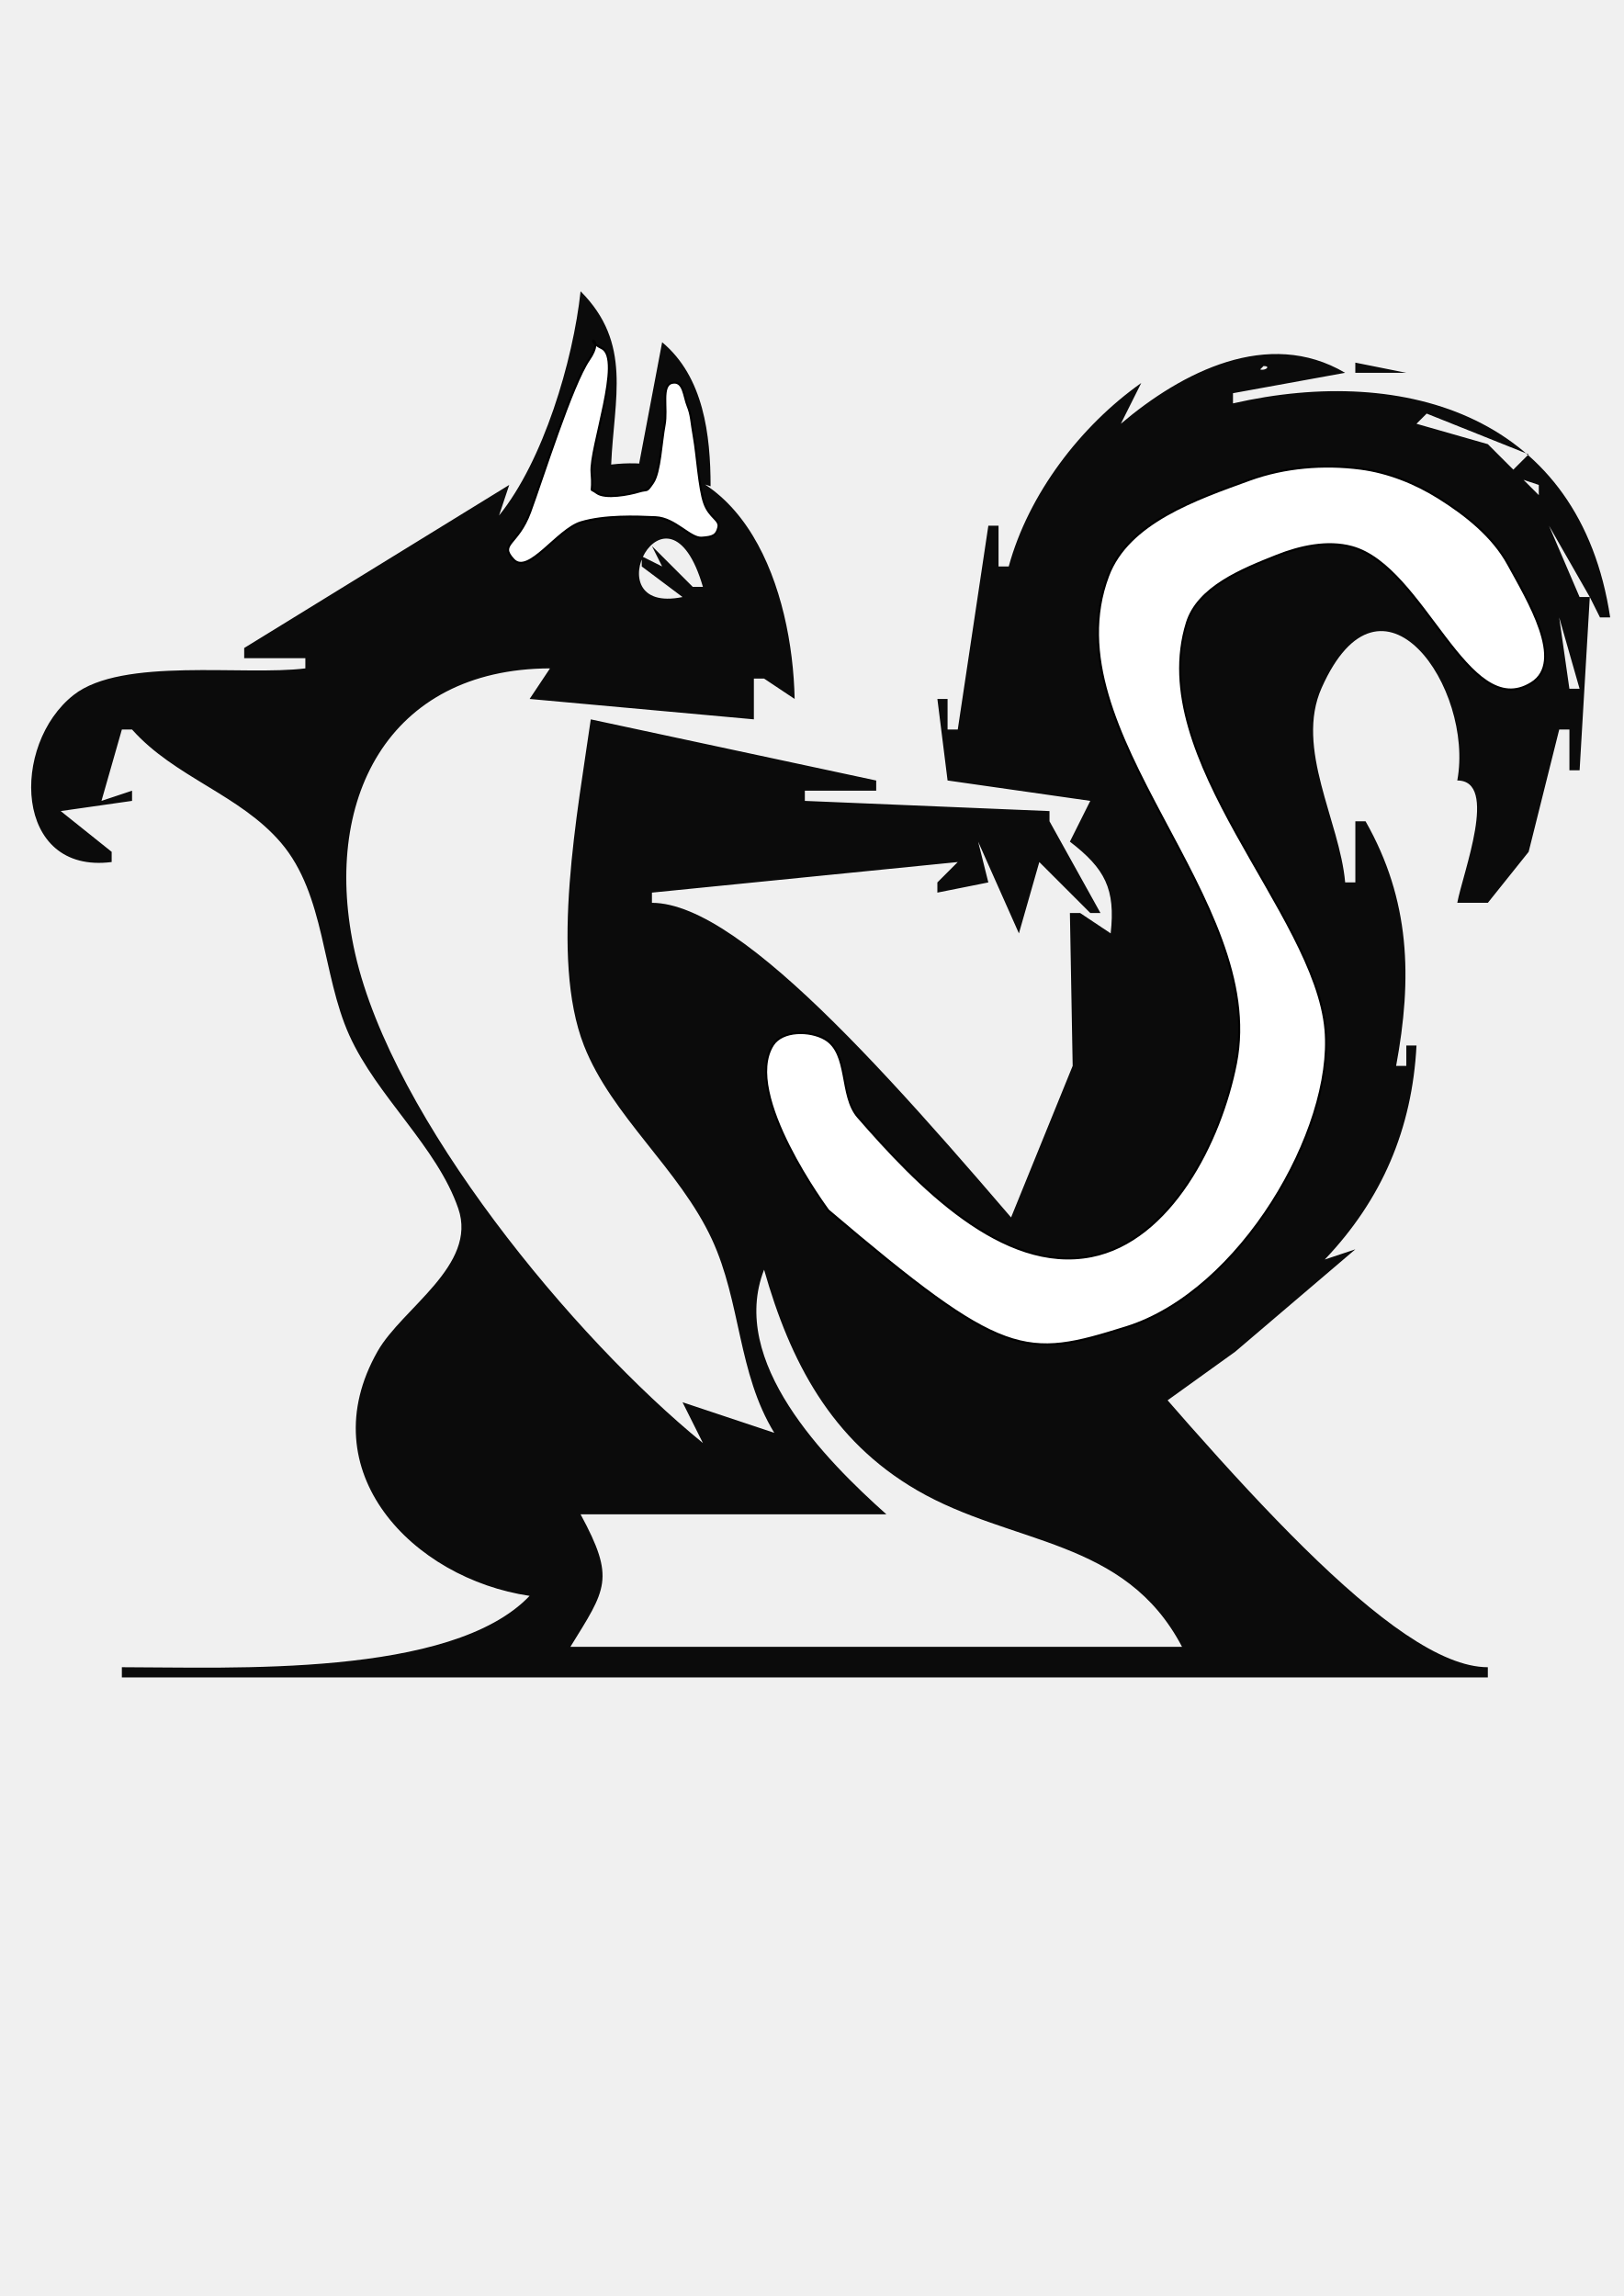
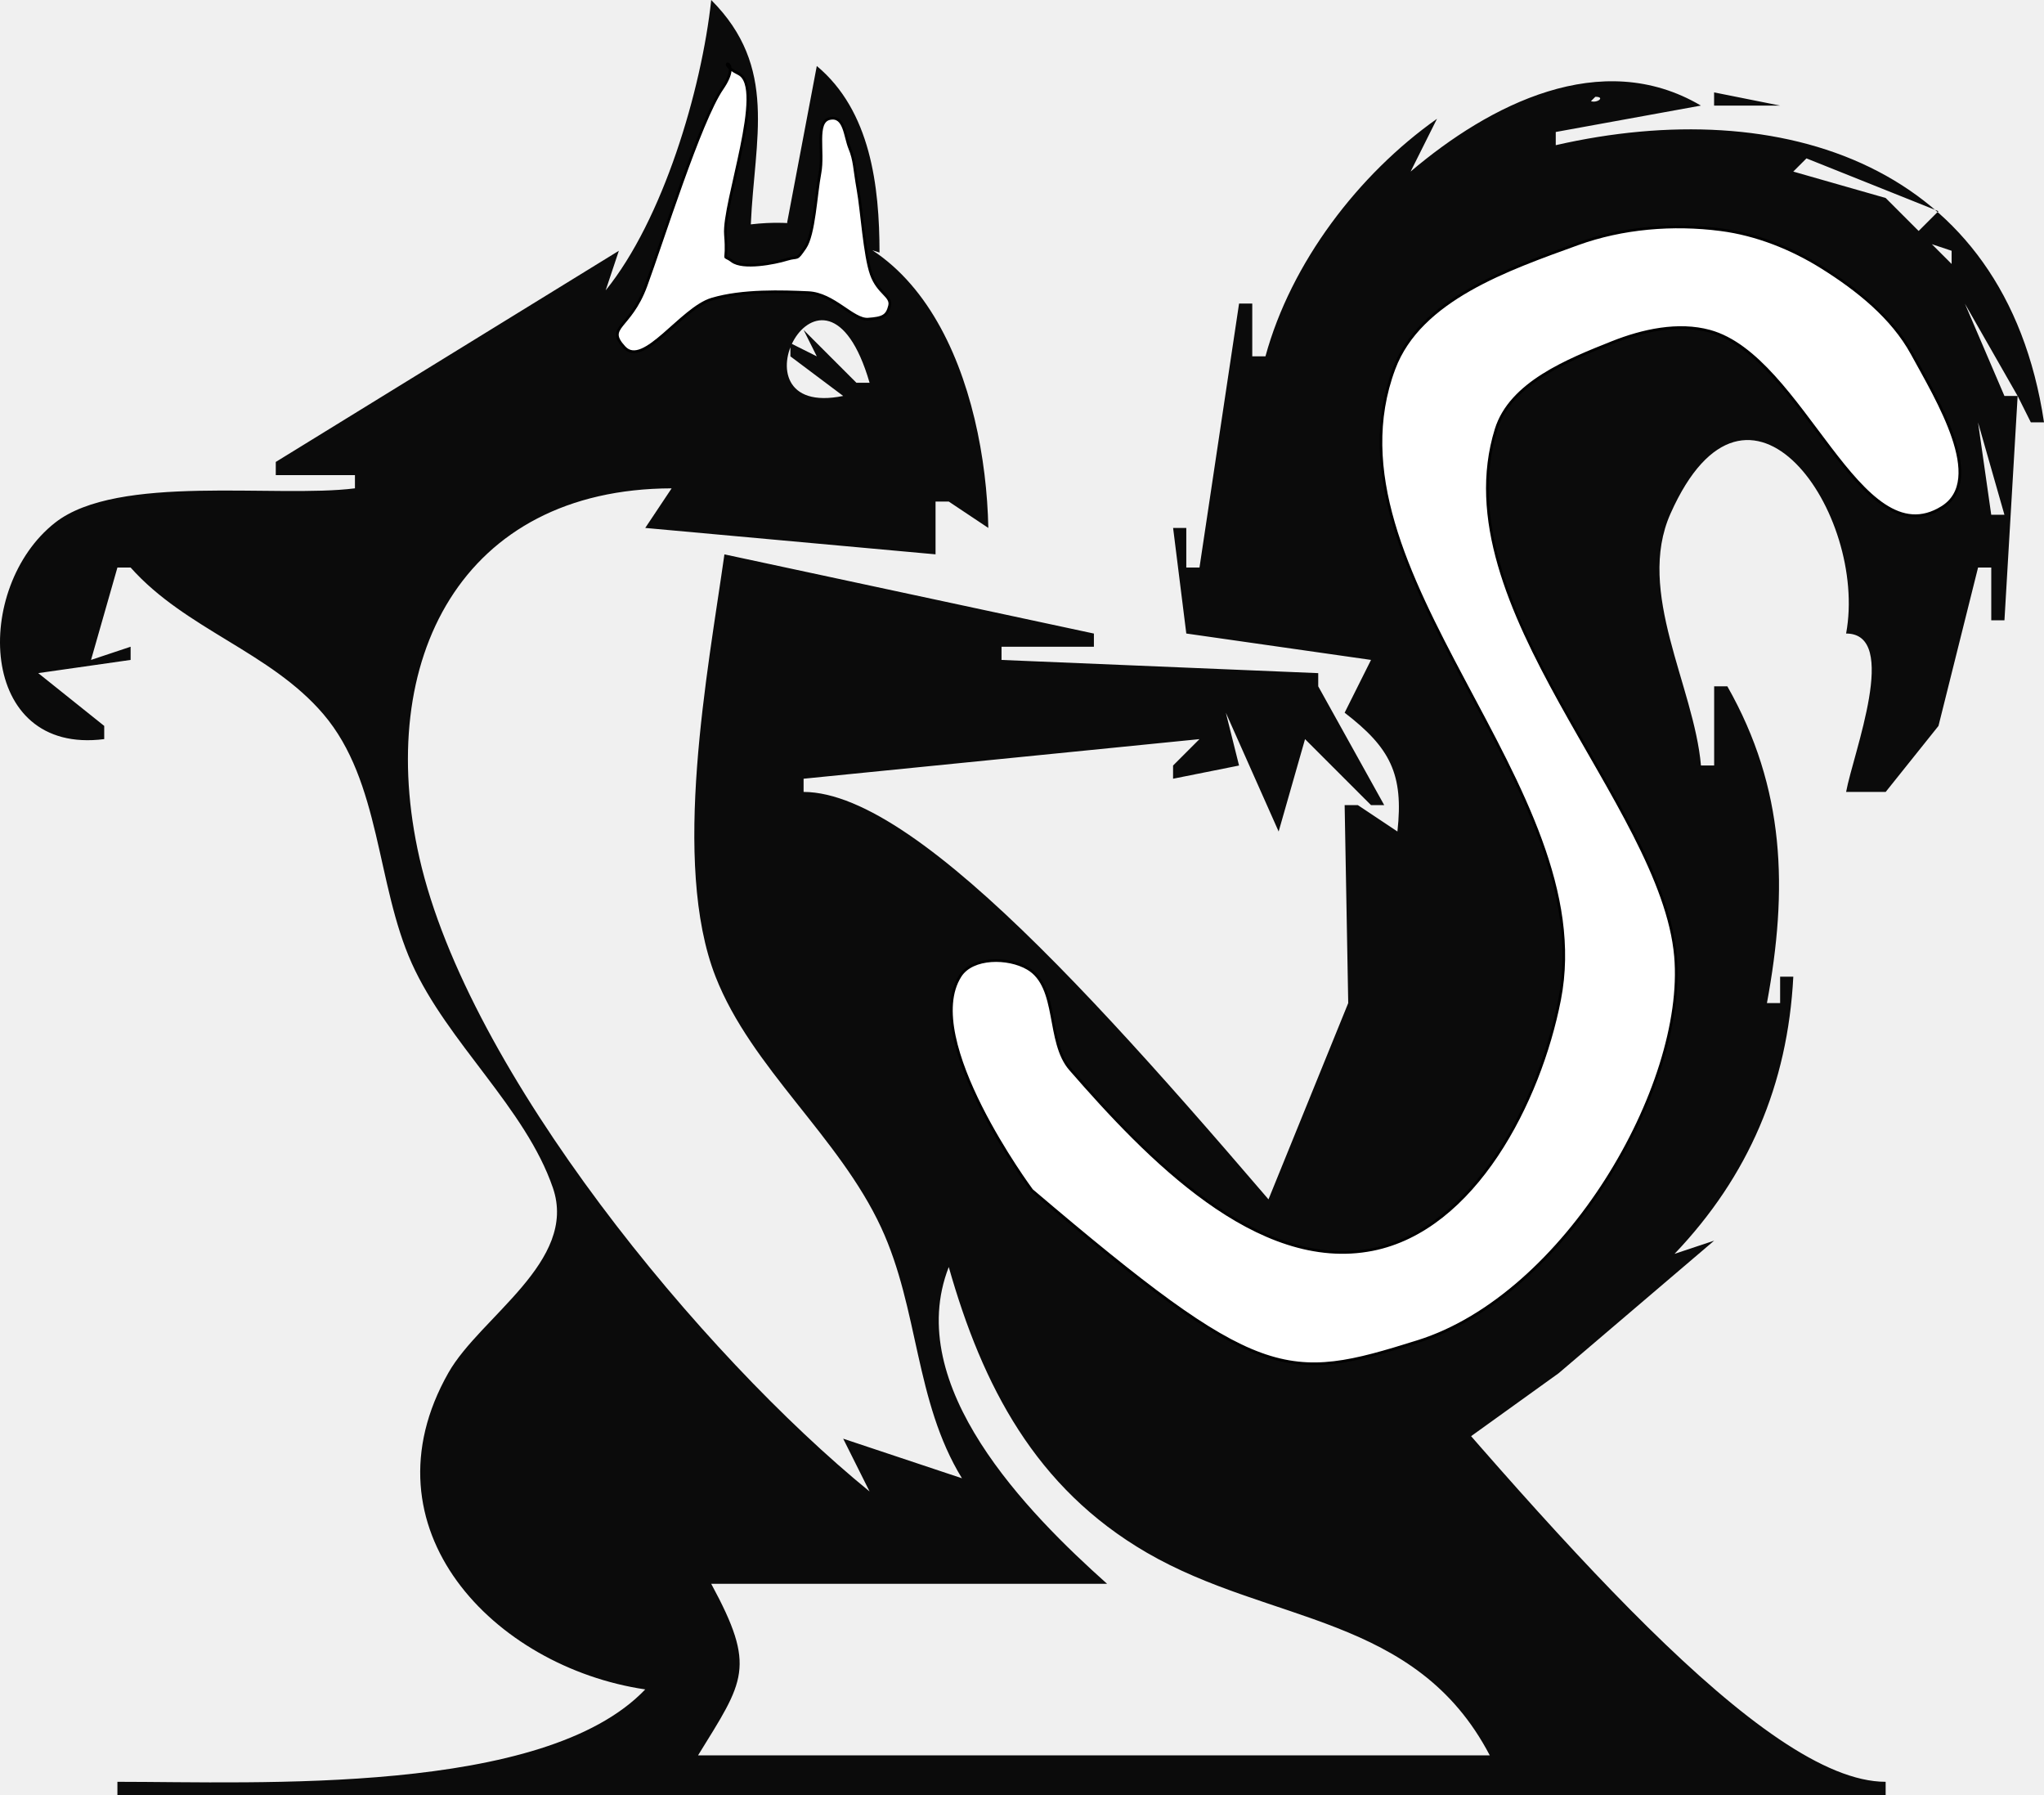
- <svg xmlns="http://www.w3.org/2000/svg" width="210mm" height="297mm" viewBox="0 0 210 297" version="1.1" id="svg1">
+ <svg xmlns="http://www.w3.org/2000/svg" width="204.218mm" height="179.302mm" viewBox="0 0 204.218 179.302" version="1.1" id="svg1">
  <defs id="defs1" />
-   <g id="layer1">
+   <g id="layer1" transform="translate(-4.030307,-37.67795)">
    <path d="m 75.09,37.678 c -0.976,9.039 -4.827,21.946 -10.547,29.005 l 1.318,-3.955 -34.278,21.094 v 1.318 h 7.91 v 1.318 C 31.59,87.457 15.807,84.969 9.532,89.891 1.35,96.308 1.746,113.132 14.443,111.508 v -1.318 l -6.592,-5.274 9.229,-1.318 v -1.318 l -3.955,1.318 2.637,-9.229 h 1.318 c 5.51,6.185 13.94,8.417 19.256,14.641 5.748,6.73 5.275,16.996 8.843,24.911 3.568,7.914 11.356,14.428 14.093,22.413 2.517,7.341 -7.257,12.869 -10.433,18.458 -8.844,15.559 4.553,29.409 19.658,31.642 -10.122,10.618 -38.671,9.229 -52.736,9.229 v 1.318 H 192.427 v -1.318 c -24.233,0 -84.219,-98.795 -108.109,-98.88 v -1.318 l 39.552,-3.955 -2.637,2.637 v 1.318 l 6.592,-1.318 -1.318,-5.274 5.274,11.866 2.637,-9.229 6.592,6.592 h 1.318 l -6.592,-11.866 v -1.318 l -31.642,-1.318 v -1.318 h 9.229 v -1.318 l -36.915,-7.91 c -1.648,11.666 -5.346,30.799 -0.883,42.189 3.572,9.115 12.347,16 16.54,25.05 3.789,8.177 3.338,17.32 8.074,25.05 l -11.866,-3.955 2.637,5.274 C 74.223,173.067 50.807,144.821 45.937,123.374 41.449,103.605 50.134,86.517 71.134,86.459 l -2.637,3.955 29.005,2.637 v -5.274 h 1.318 l 3.955,2.637 C 102.488,76.485 96.484,58.035 79.045,60.091 79.413,51.517 81.803,44.405 75.09,37.678 m 10.547,6.592 -2.968,15.668 9.235,2.968 c -0.005,-6.651 -0.893,-14.159 -6.267,-18.636 m 59.328,10.547 2.637,-5.274 c -7.848,5.544 -14.587,14.368 -17.139,23.731 h -1.318 v -5.274 h -1.318 l -3.955,26.368 h -1.318 v -3.955 h -1.318 l 1.318,10.547 18.457,2.637 -2.637,5.274 c 4.556,3.501 5.908,6.128 5.274,11.866 l -3.955,-2.637 h -1.318 l 0.358,19.776 -8.62,21.213 20.225,22.531 9.417,-6.769 15.536,-13.243 -3.955,1.318 c 7.392,-7.752 11.307,-16.904 11.866,-27.686 h -1.318 v 2.637 h -1.318 c 2.109,-11.363 1.847,-21.434 -3.955,-31.642 h -1.318 v 7.91 h -1.318 c -0.694,-7.951 -6.532,-17.323 -3.043,-25.161 7.75,-17.41 19.756,0.025 17.545,11.977 5.386,0 0.716,11.933 0,15.821 h 1.318 2.637 l 5.274,-6.592 3.955,-15.821 h 1.318 v 5.274 h 1.318 l 1.318,-22.413 1.318,2.637 h 1.318 C 204.361,53.934 181.932,47.045 159.467,52.18 v -1.318 l 14.502,-2.637 c -9.961,-5.877 -21.157,-0.075 -29.005,6.592 m 18.458,-7.471 c 1.02,0 0.211,0.656 -0.44,0.439 l 0.44,-0.439 m 11.866,-0.439 v 1.318 h 6.592 l -6.592,-1.318 m 9.229,6.592 13.184,5.274 -2.637,2.637 3.955,1.318 v 1.318 l -6.592,-6.592 -9.229,-2.637 1.318,-1.318 m -39.552,1.318 -1.318,1.318 1.318,-1.318 m 48.341,4.395 0.879,0.439 -0.879,-0.439 M 90.911,75.911 h -1.318 l -5.274,-5.274 1.318,2.637 -2.637,-1.318 v 1.318 l 5.274,3.955 c -11.888,2.427 -1.97,-17.159 2.637,-1.318 m 109.427,-7.91 5.274,9.229 h -1.318 l -3.955,-9.229 m -67.238,1.318 -1.318,1.318 1.318,-1.318 m 67.238,5.274 3.955,5.274 -3.955,-5.274 m 1.318,5.274 2.637,9.229 h -1.318 l -1.318,-9.229 m -160.844,3.955 -1.318,1.318 1.318,-1.318 m 84.377,10.547 -1.318,1.318 1.318,-1.318 m 55.373,43.507 -1.318,1.318 1.318,-1.318 m -9.229,25.05 -1.318,1.318 1.318,-1.318 m -72.512,1.318 c 3.366,11.855 8.655,22.066 19.776,28.526 12.336,7.165 26.881,6.115 34.278,20.255 H 73.771 c 4.616,-7.482 5.857,-8.767 1.318,-17.139 h 39.552 C 106.692,188.794 94.194,176.103 98.821,164.244" style="fill:#0b0b0b;stroke:none;stroke-width:1.318" id="path1" />
    <path style="fill:#ffffff;stroke:#000000;stroke-width:0.265px;stroke-linecap:butt;stroke-linejoin:miter;stroke-opacity:1" d="m 198.065,88.362 c 4.424,-2.758 -0.497,-10.775 -2.995,-15.351 -1.988,-3.641 -5.472,-6.407 -8.986,-8.612 -3.058,-1.918 -6.568,-3.317 -10.148,-3.779 -4.749,-0.614 -9.793,-0.206 -14.294,1.427 -6.942,2.519 -15.733,5.534 -18.327,12.449 -7.632,20.346 20.709,41.734 16.533,63.059 -1.997,10.196 -8.501,22.928 -18.694,24.94 -11.495,2.269 -22.493,-9.171 -30.187,-18.007 -2.394,-2.749 -1.113,-8.231 -4.259,-10.074 -1.95,-1.143 -5.522,-1.155 -6.739,0.749 -4.053,6.339 7.151,21.409 7.151,21.409 22.763,19.355 25.405,19.24 38.583,15.105 14.719,-4.618 26.848,-25.524 25.731,-38.466 -1.313,-15.207 -23.41,-34.935 -17.927,-52.643 1.429,-4.616 7.12,-6.896 11.611,-8.682 3.035,-1.207 6.584,-1.985 9.735,-1.123 9.366,2.561 14.974,22.734 23.214,17.597 z" id="path15" />
    <path style="fill:#ffffff;stroke:#000000;stroke-width:0.265px;stroke-linecap:butt;stroke-linejoin:miter;stroke-opacity:1" d="m 82.638,63.594 c 1.215,-0.374 0.902,0.183 1.822,-1.159 0.919,-1.342 1.079,-5.299 1.49,-7.452 0.411,-2.154 -0.498,-5.156 0.994,-5.465 1.491,-0.309 1.49,1.779 1.987,2.981 0.498,1.202 0.454,2.045 0.828,4.14 0.374,2.096 0.647,6.532 1.325,8.446 0.678,1.914 2.073,2.15 1.822,3.147 -0.251,0.996 -0.648,1.224 -2.153,1.325 -1.505,0.101 -3.419,-2.535 -5.962,-2.65 -2.542,-0.115 -6.591,-0.264 -9.654,0.657 -3.063,0.921 -6.815,6.884 -8.729,4.808 -1.913,-2.076 0.56,-1.808 2.153,-6.128 1.593,-4.319 5.409,-16.502 7.618,-19.707 2.209,-3.205 -1.084,-2.848 1.656,-1.49 2.74,1.358 -1.58,12.933 -1.325,16.064 0.255,3.131 -0.427,1.825 0.662,2.65 1.09,0.825 4.25,0.208 5.465,-0.166" id="path16" />
  </g>
</svg>
